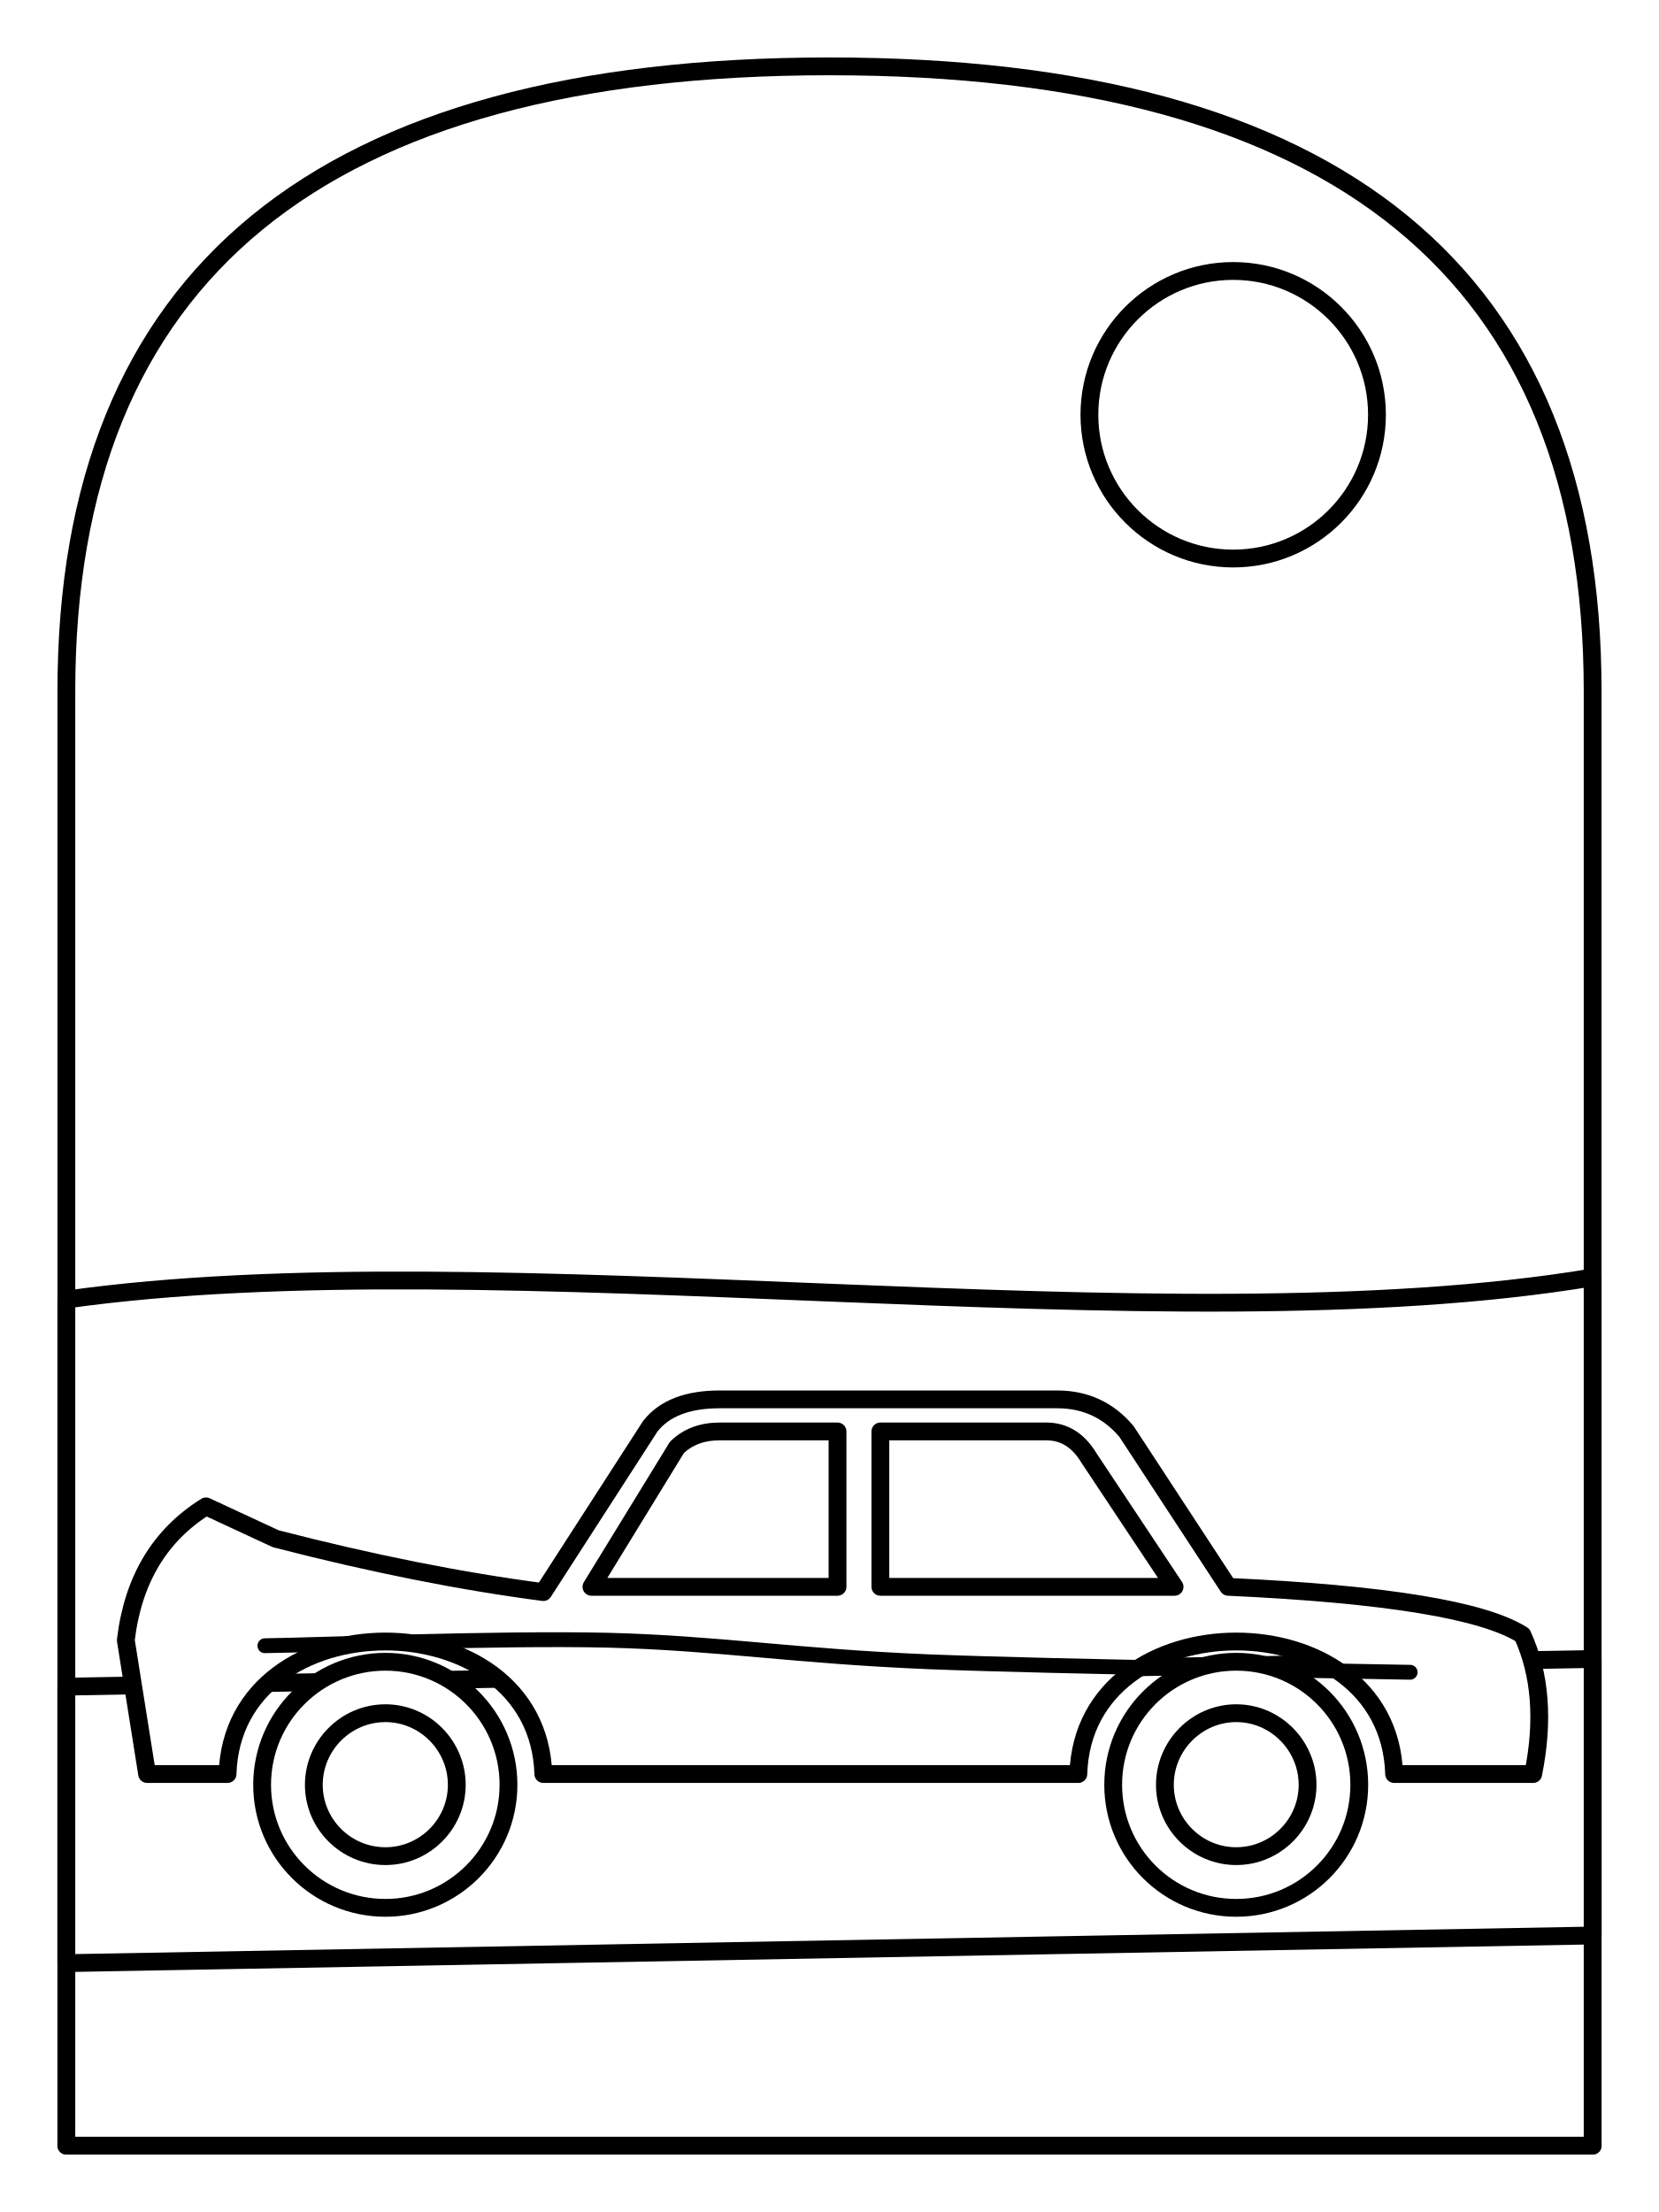
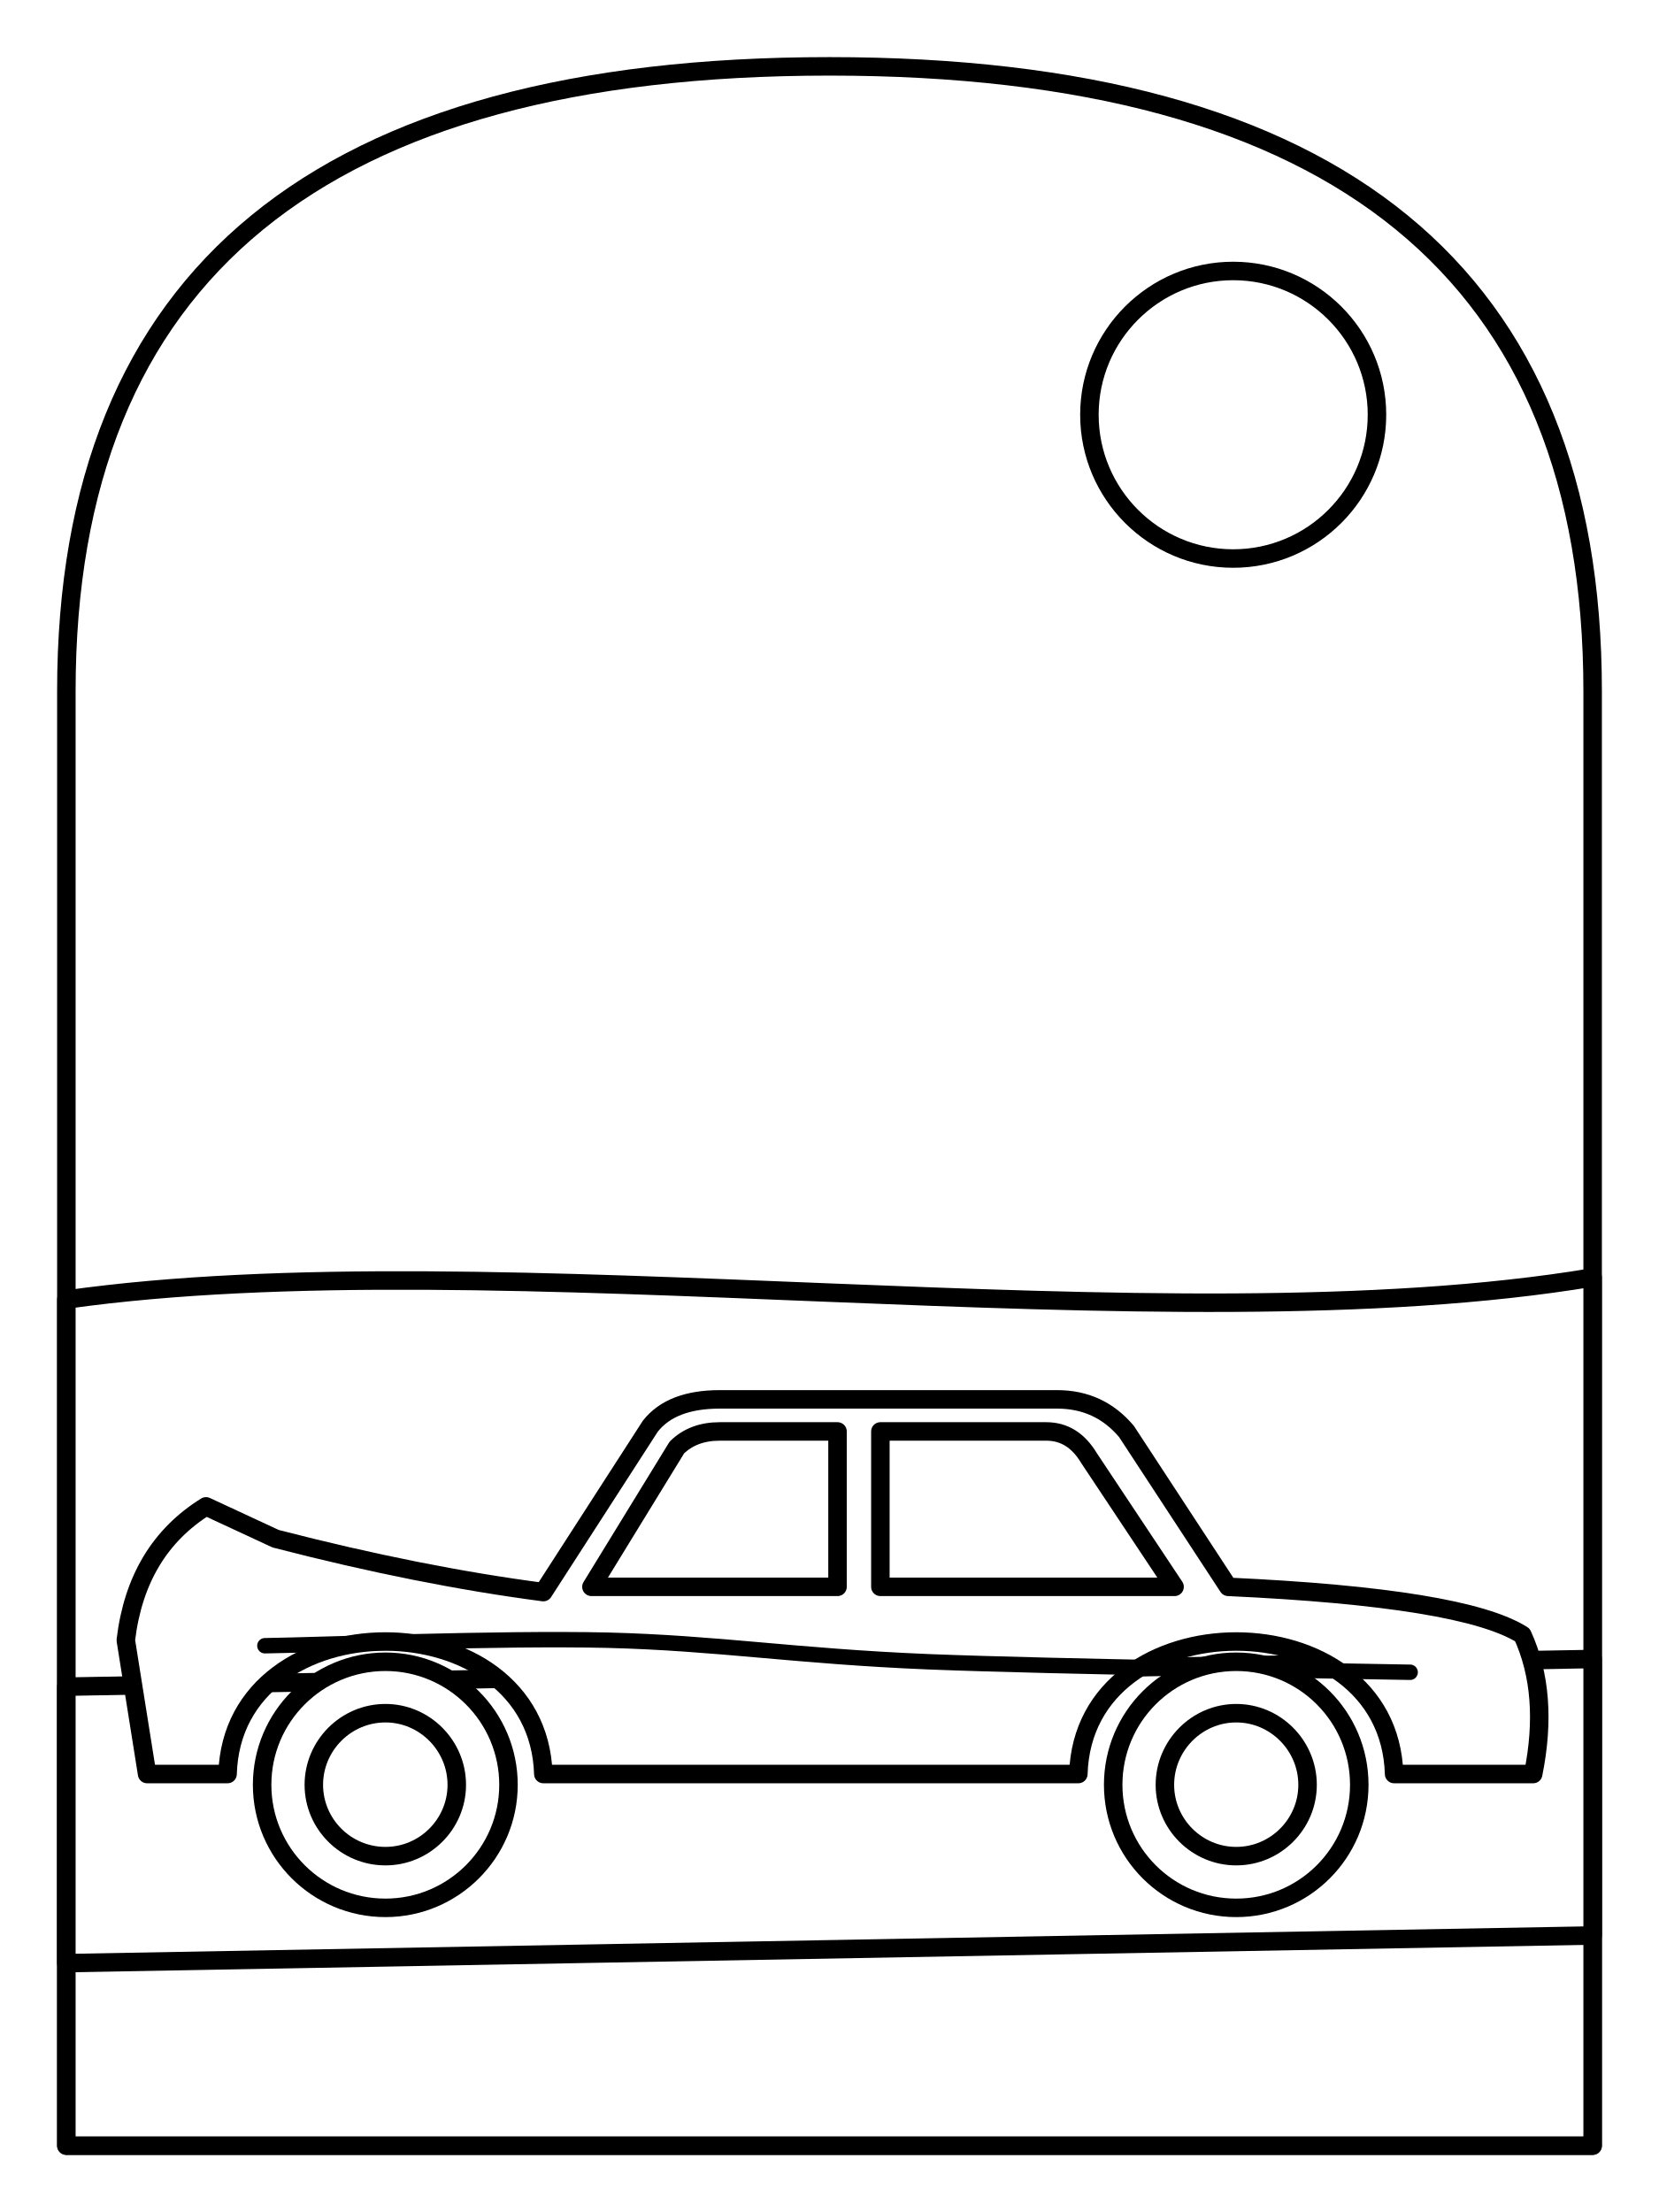
- <svg xmlns="http://www.w3.org/2000/svg" version="1.1" viewBox="0 0 600 800" width="5.823in" height="7.764in" role="img" aria-label="The Sunday Sedan, a picture to color">
+ <svg xmlns="http://www.w3.org/2000/svg" version="1.1" viewBox="0 0 600 800" width="5.607in" height="7.476in" role="img" aria-label="The Sunday Sedan, a picture to color">
  <rect width="600" height="800" fill="#fff" />
-   <g transform="translate(0 0) scale(1)" fill="#fff" data-bw="white" stroke="#000" stroke-width="6.44" stroke-linecap="round" stroke-linejoin="round">
+   <g transform="translate(0 0) scale(1)" fill="#fff" data-bw="white" stroke="#000" stroke-width="6.688" stroke-linecap="round" stroke-linejoin="round">
    <path d="M24 776 L24 250 C24 99.3 116 24 300 24 C484 24 576 99.3 576 250 L576 776 Z" />
    <path d="M498 150 C498 178.7 474.7 202 446 202 C417.3 202 394 178.7 394 150 C394 121.3 417.3 98 446 98 C474.7 98 498 121.3 498 150 Z" />
    <path d="M24 470 C180 448 420 488 576 462 L576 776 L24 776 Z" />
    <path d="M24 610 L576 600 L576 700 L24 710 Z" />
    <path d="M53.2 641.6 L45.5 593.2 C48.1 571.3 57.8 555.2 74.5 544.8 L99.7 556.5 C134.5 565.5 166.7 571.9 196.5 575.8 L235.2 515.8 C240.3 509.3 248.7 506.1 260.3 506.1 L382.3 506.1 C392.6 506.1 400.9 510 407.4 517.7 L444.2 573.9 C501 576.5 536.4 582.3 550.6 591.3 C557.1 605.5 558.4 622.3 554.5 641.6 L504.2 641.6 C502.3 577.7 391.9 577.7 390 641.6 L196.5 641.6 C194.5 577.7 84.2 577.7 82.3 641.6 Z" />
    <path d="M213.9 573.9 L244.8 523.5 C248.7 519.7 253.8 517.7 260.3 517.7 L302.9 517.7 L302.9 573.9 Z" />
    <path d="M318.4 573.9 L318.4 517.7 L378.4 517.7 C384.9 517.7 390 520.9 393.9 527.4 L424.8 573.9 Z" />
-     <path fill="none" stroke-width="5.367" d="M95.8 595.2 C116.4 594.9 179.7 592.3 219.7 593.2 C259.6 594.2 287.4 599 335.8 601 C384.2 602.9 481 604.2 510 604.8" />
+     <path fill="none" stroke-width="5.573" d="M95.8 595.2 C116.4 594.9 179.7 592.3 219.7 593.2 C259.6 594.2 287.4 599 335.8 601 C384.2 602.9 481 604.2 510 604.8" />
    <path d="M183.9 645.5 C183.9 670.1 163.9 690 139.4 690 C114.8 690 94.8 670.1 94.8 645.5 C94.8 620.9 114.8 601 139.4 601 C163.9 601 183.9 620.9 183.9 645.5 Z" />
    <path d="M165.2 645.5 C165.2 659.7 153.6 671.3 139.4 671.3 C125.1 671.3 113.5 659.7 113.5 645.5 C113.5 631.3 125.1 619.6 139.4 619.6 C153.6 619.6 165.2 631.3 165.2 645.5 Z" />
    <path d="M491.6 645.5 C491.6 670.1 471.7 690 447.1 690 C422.5 690 402.6 670.1 402.6 645.5 C402.6 620.9 422.5 601 447.1 601 C471.7 601 491.6 620.9 491.6 645.5 Z" />
    <path d="M472.9 645.5 C472.9 659.7 461.3 671.3 447.1 671.3 C432.9 671.3 421.3 659.7 421.3 645.5 C421.3 631.3 432.9 619.6 447.1 619.6 C461.3 619.6 472.9 631.3 472.9 645.5 Z" />
  </g>
</svg>
